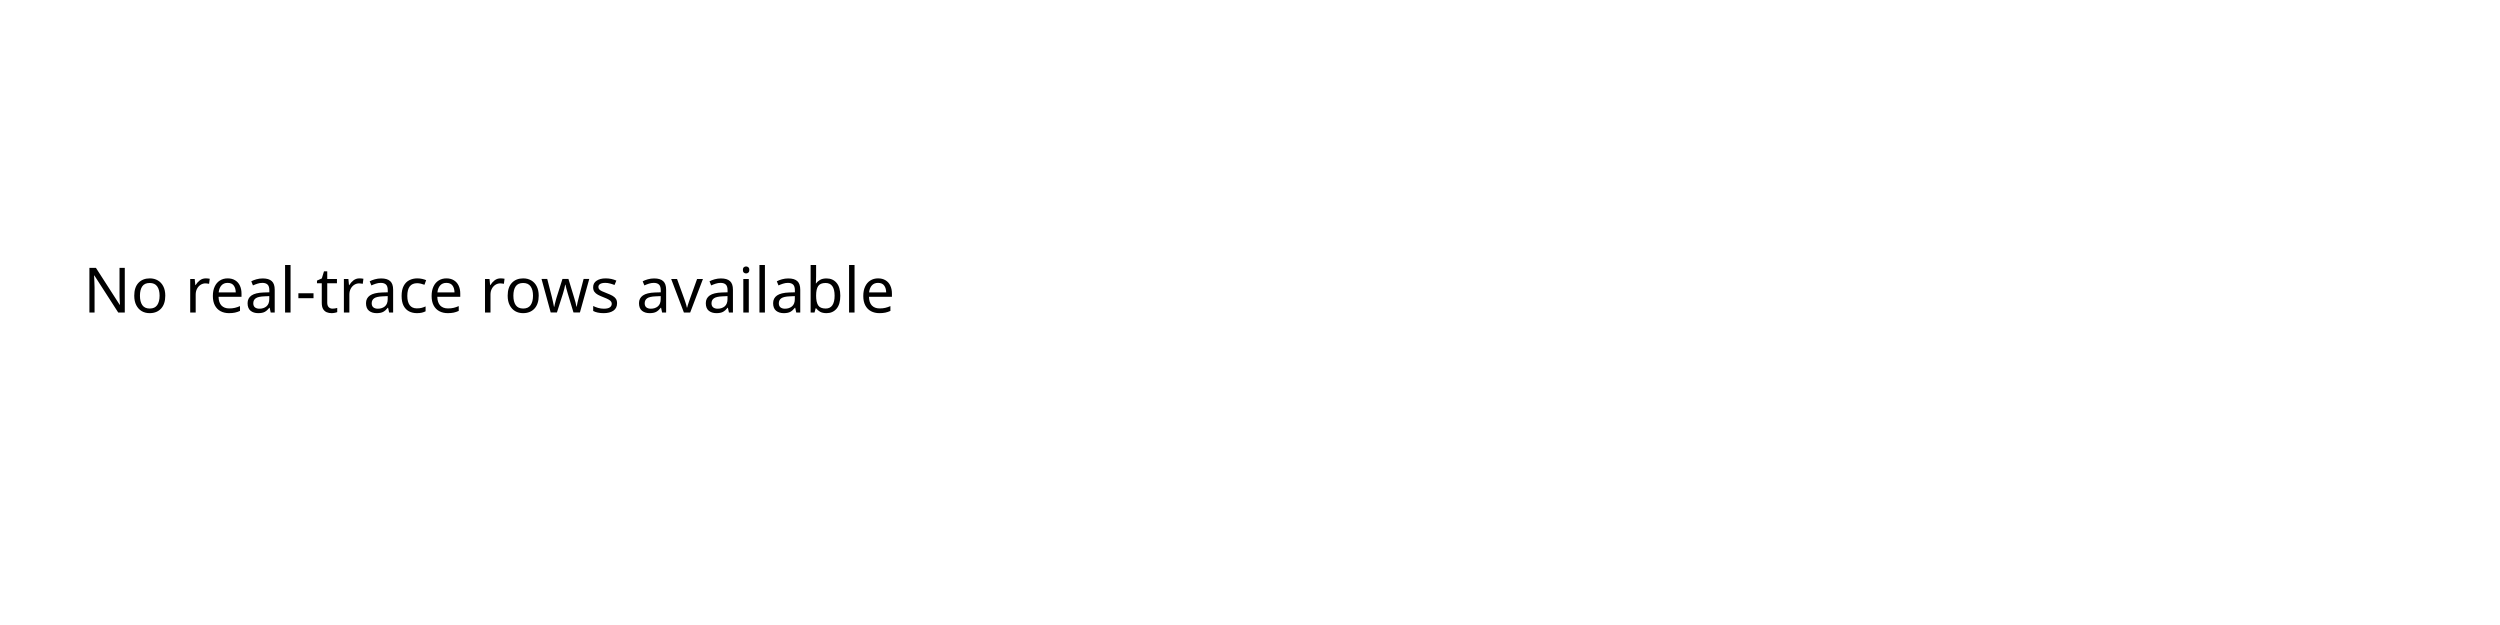
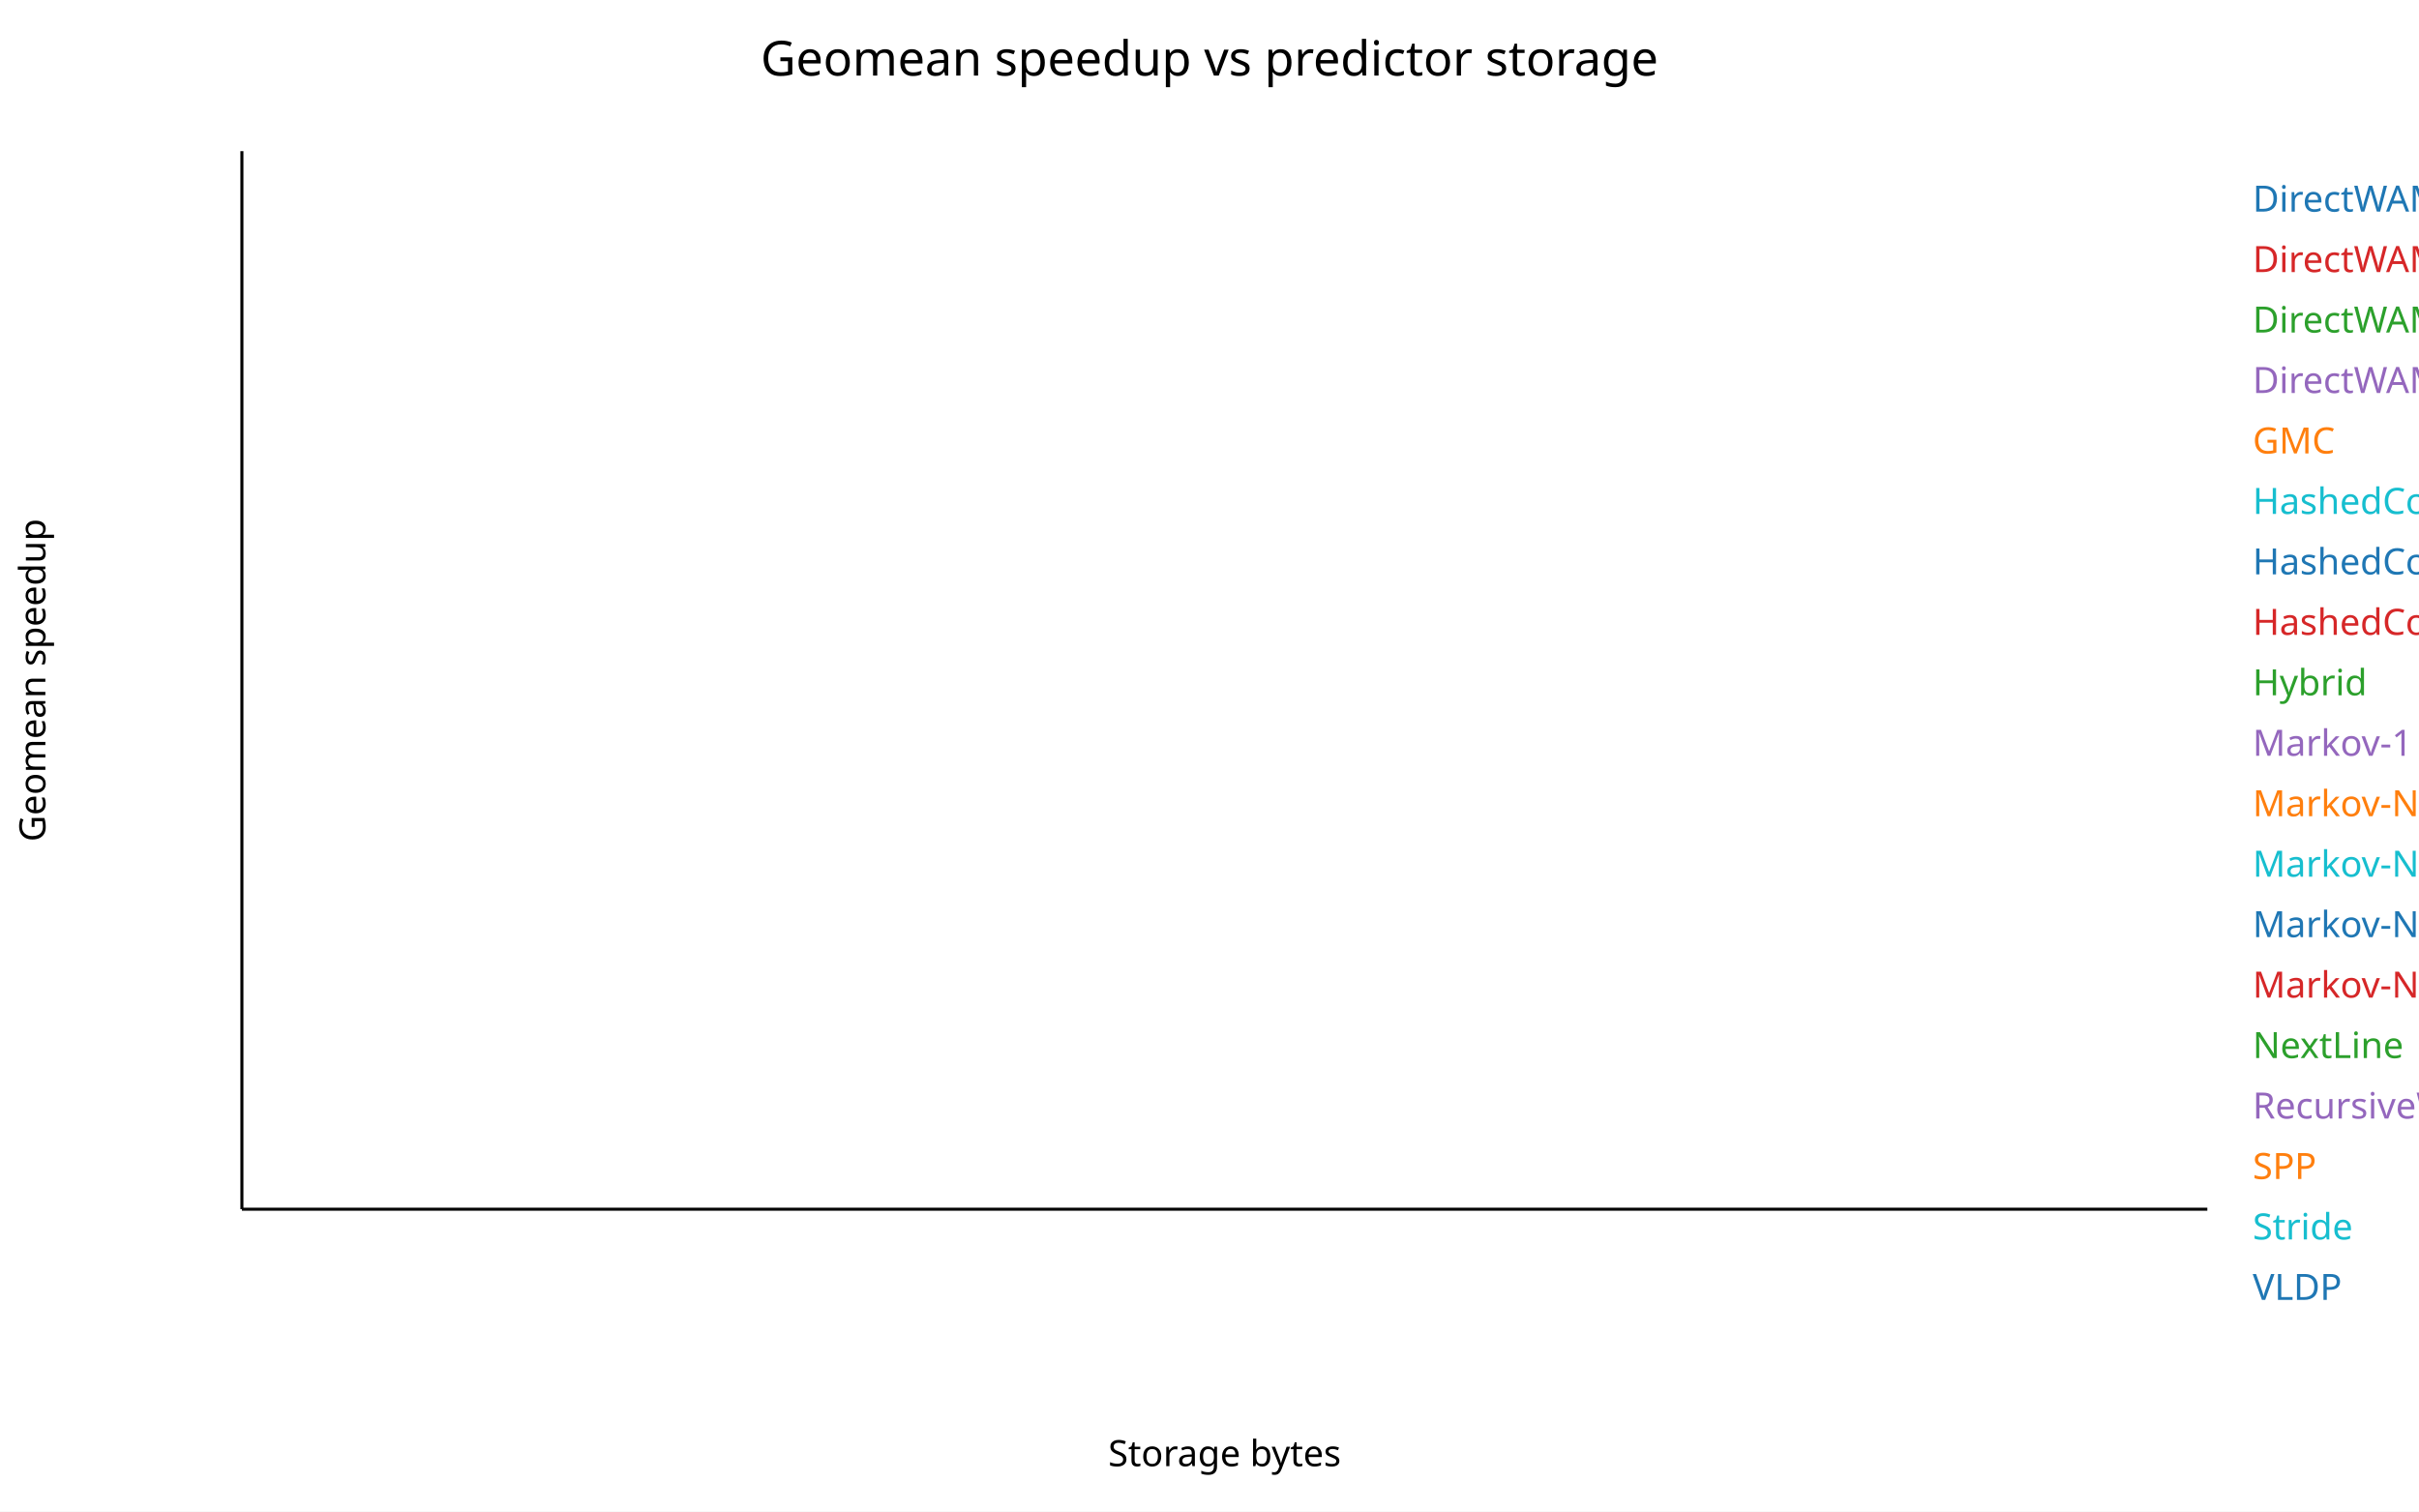
- <svg xmlns="http://www.w3.org/2000/svg" width="720" height="180">
+ <svg xmlns="http://www.w3.org/2000/svg" width="800" height="500" viewBox="0 0 800 500">
  <rect width="100%" height="100%" fill="white" />
-   <text x="24" y="90" font-family="sans-serif" font-size="18">No real-trace rows available</text>
+   <text x="400.0" y="25" text-anchor="middle" font-family="sans-serif" font-size="16">Geomean speedup vs predictor storage</text>
+   <line x1="80" y1="400" x2="730" y2="400" stroke="black" />
+   <line x1="80" y1="50" x2="80" y2="400" stroke="black" />
+   <polyline points="387.8,324.5" fill="none" stroke="#1f77b4" stroke-width="2" />
+   <text x="745" y="70" font-family="sans-serif" font-size="12" fill="#1f77b4">DirectWAM-H16</text>
+   <polyline points="227.4,312.6" fill="none" stroke="#d62728" stroke-width="2" />
+   <text x="745" y="90" font-family="sans-serif" font-size="12" fill="#d62728">DirectWAM-H16-miss-only</text>
+   <polyline points="730.0,331.1" fill="none" stroke="#2ca02c" stroke-width="2" />
+   <text x="745" y="110" font-family="sans-serif" font-size="12" fill="#2ca02c">DirectWAM-H32</text>
+   <polyline points="219.3,325.3" fill="none" stroke="#9467bd" stroke-width="2" />
+   <text x="745" y="130" font-family="sans-serif" font-size="12" fill="#9467bd">DirectWAM-H8</text>
+   <polyline points="81.9,50.0" fill="none" stroke="#ff7f0e" stroke-width="2" />
+   <text x="745" y="150" font-family="sans-serif" font-size="12" fill="#ff7f0e">GMC</text>
+   <polyline points="82.7,334.6" fill="none" stroke="#17becf" stroke-width="2" />
+   <text x="745" y="170" font-family="sans-serif" font-size="12" fill="#17becf">HashedContext-H16</text>
+   <polyline points="82.7,349.8" fill="none" stroke="#1f77b4" stroke-width="2" />
+   <text x="745" y="190" font-family="sans-serif" font-size="12" fill="#1f77b4">HashedContext-H32</text>
+   <polyline points="82.6,350.0" fill="none" stroke="#d62728" stroke-width="2" />
+   <text x="745" y="210" font-family="sans-serif" font-size="12" fill="#d62728">HashedContext-H8</text>
+   <polyline points="82.7,342.3" fill="none" stroke="#2ca02c" stroke-width="2" />
+   <text x="745" y="230" font-family="sans-serif" font-size="12" fill="#2ca02c">Hybrid</text>
+   <polyline points="82.0,334.6" fill="none" stroke="#9467bd" stroke-width="2" />
+   <text x="745" y="250" font-family="sans-serif" font-size="12" fill="#9467bd">Markov-1</text>
+   <polyline points="82.6,344.5" fill="none" stroke="#ff7f0e" stroke-width="2" />
+   <text x="745" y="270" font-family="sans-serif" font-size="12" fill="#ff7f0e">Markov-N-H16</text>
+   <polyline points="82.3,400.0" fill="none" stroke="#17becf" stroke-width="2" />
+   <text x="745" y="290" font-family="sans-serif" font-size="12" fill="#17becf">Markov-N-H2</text>
+   <polyline points="82.5,370.9" fill="none" stroke="#1f77b4" stroke-width="2" />
+   <text x="745" y="310" font-family="sans-serif" font-size="12" fill="#1f77b4">Markov-N-H4</text>
+   <polyline points="82.6,343.9" fill="none" stroke="#d62728" stroke-width="2" />
+   <text x="745" y="330" font-family="sans-serif" font-size="12" fill="#d62728">Markov-N-H8</text>
+   <polyline points="80.0,308.7" fill="none" stroke="#2ca02c" stroke-width="2" />
+   <text x="745" y="350" font-family="sans-serif" font-size="12" fill="#2ca02c">NextLine</text>
+   <polyline points="138.6,327.5" fill="none" stroke="#9467bd" stroke-width="2" />
+   <text x="745" y="370" font-family="sans-serif" font-size="12" fill="#9467bd">RecursiveWAM</text>
+   <polyline points="81.3,131.8" fill="none" stroke="#ff7f0e" stroke-width="2" />
+   <text x="745" y="390" font-family="sans-serif" font-size="12" fill="#ff7f0e">SPP</text>
+   <polyline points="80.0,359.2" fill="none" stroke="#17becf" stroke-width="2" />
+   <text x="745" y="410" font-family="sans-serif" font-size="12" fill="#17becf">Stride</text>
+   <polyline points="81.5,60.5" fill="none" stroke="#1f77b4" stroke-width="2" />
+   <text x="745" y="430" font-family="sans-serif" font-size="12" fill="#1f77b4">VLDP</text>
+   <text x="405.0" y="485" text-anchor="middle" font-family="sans-serif" font-size="12">Storage bytes</text>
+   <text x="15" y="225.0" transform="rotate(-90 15 225.0)" text-anchor="middle" font-family="sans-serif" font-size="12">Geomean speedup</text>
</svg>
